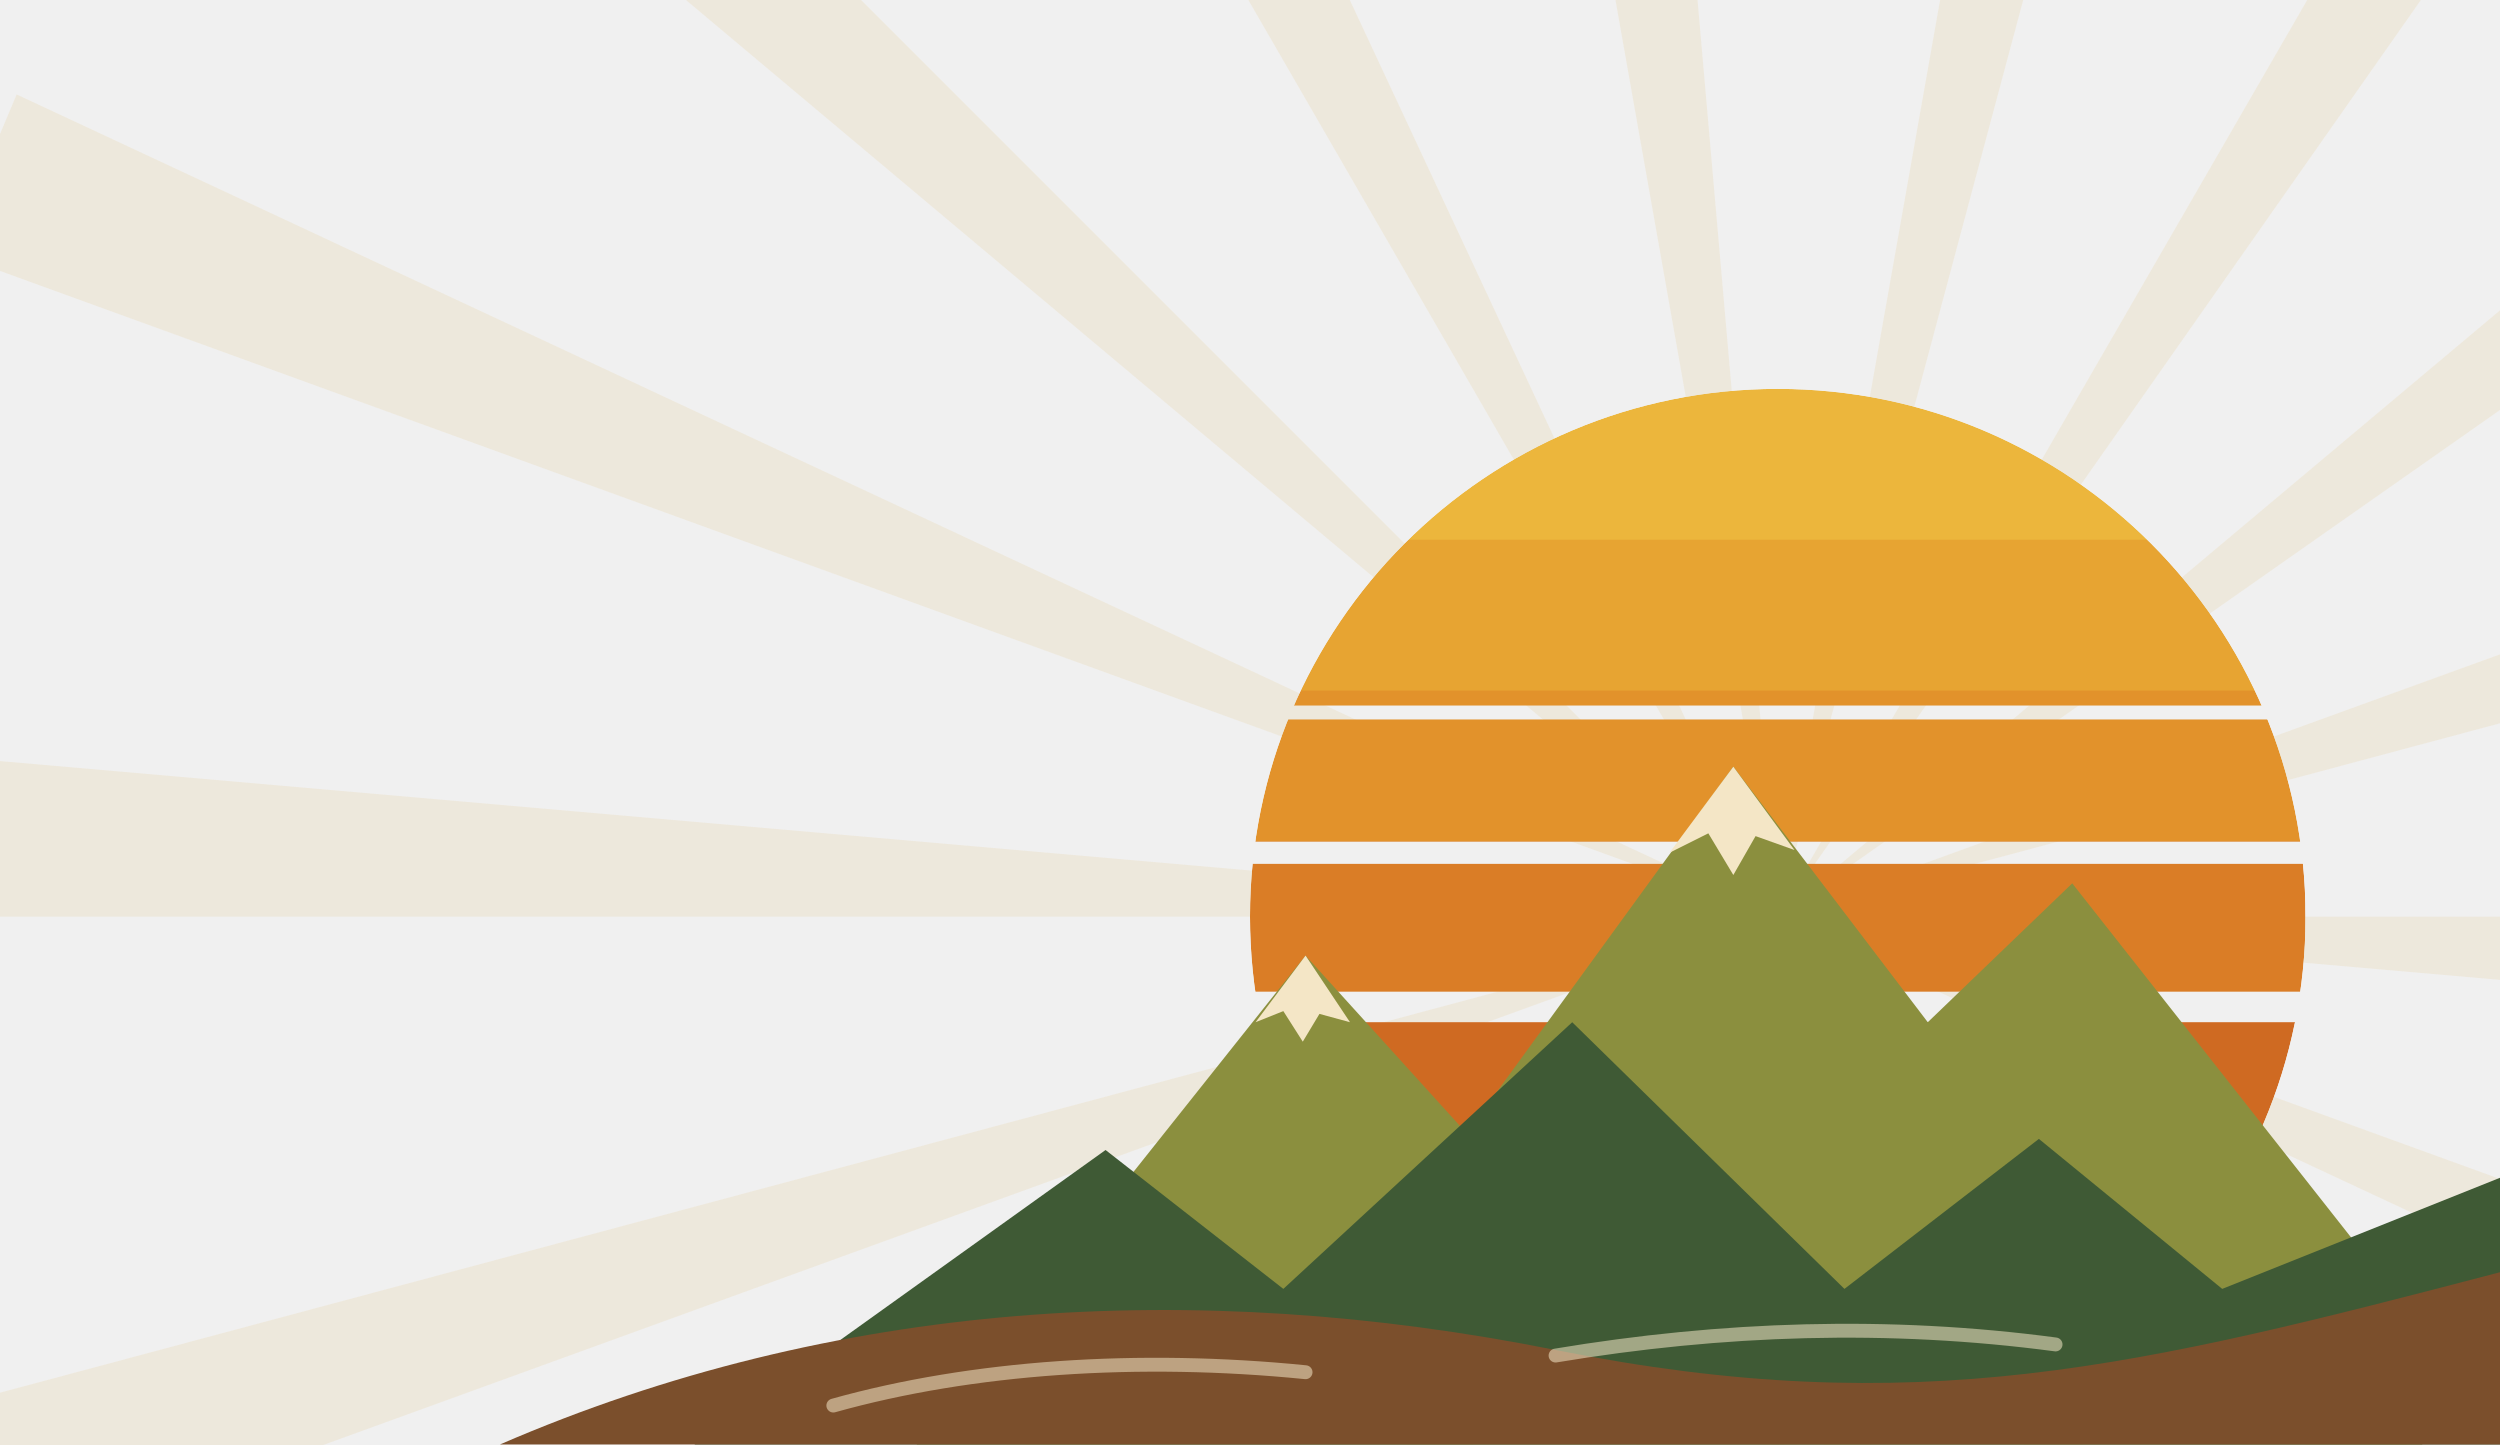
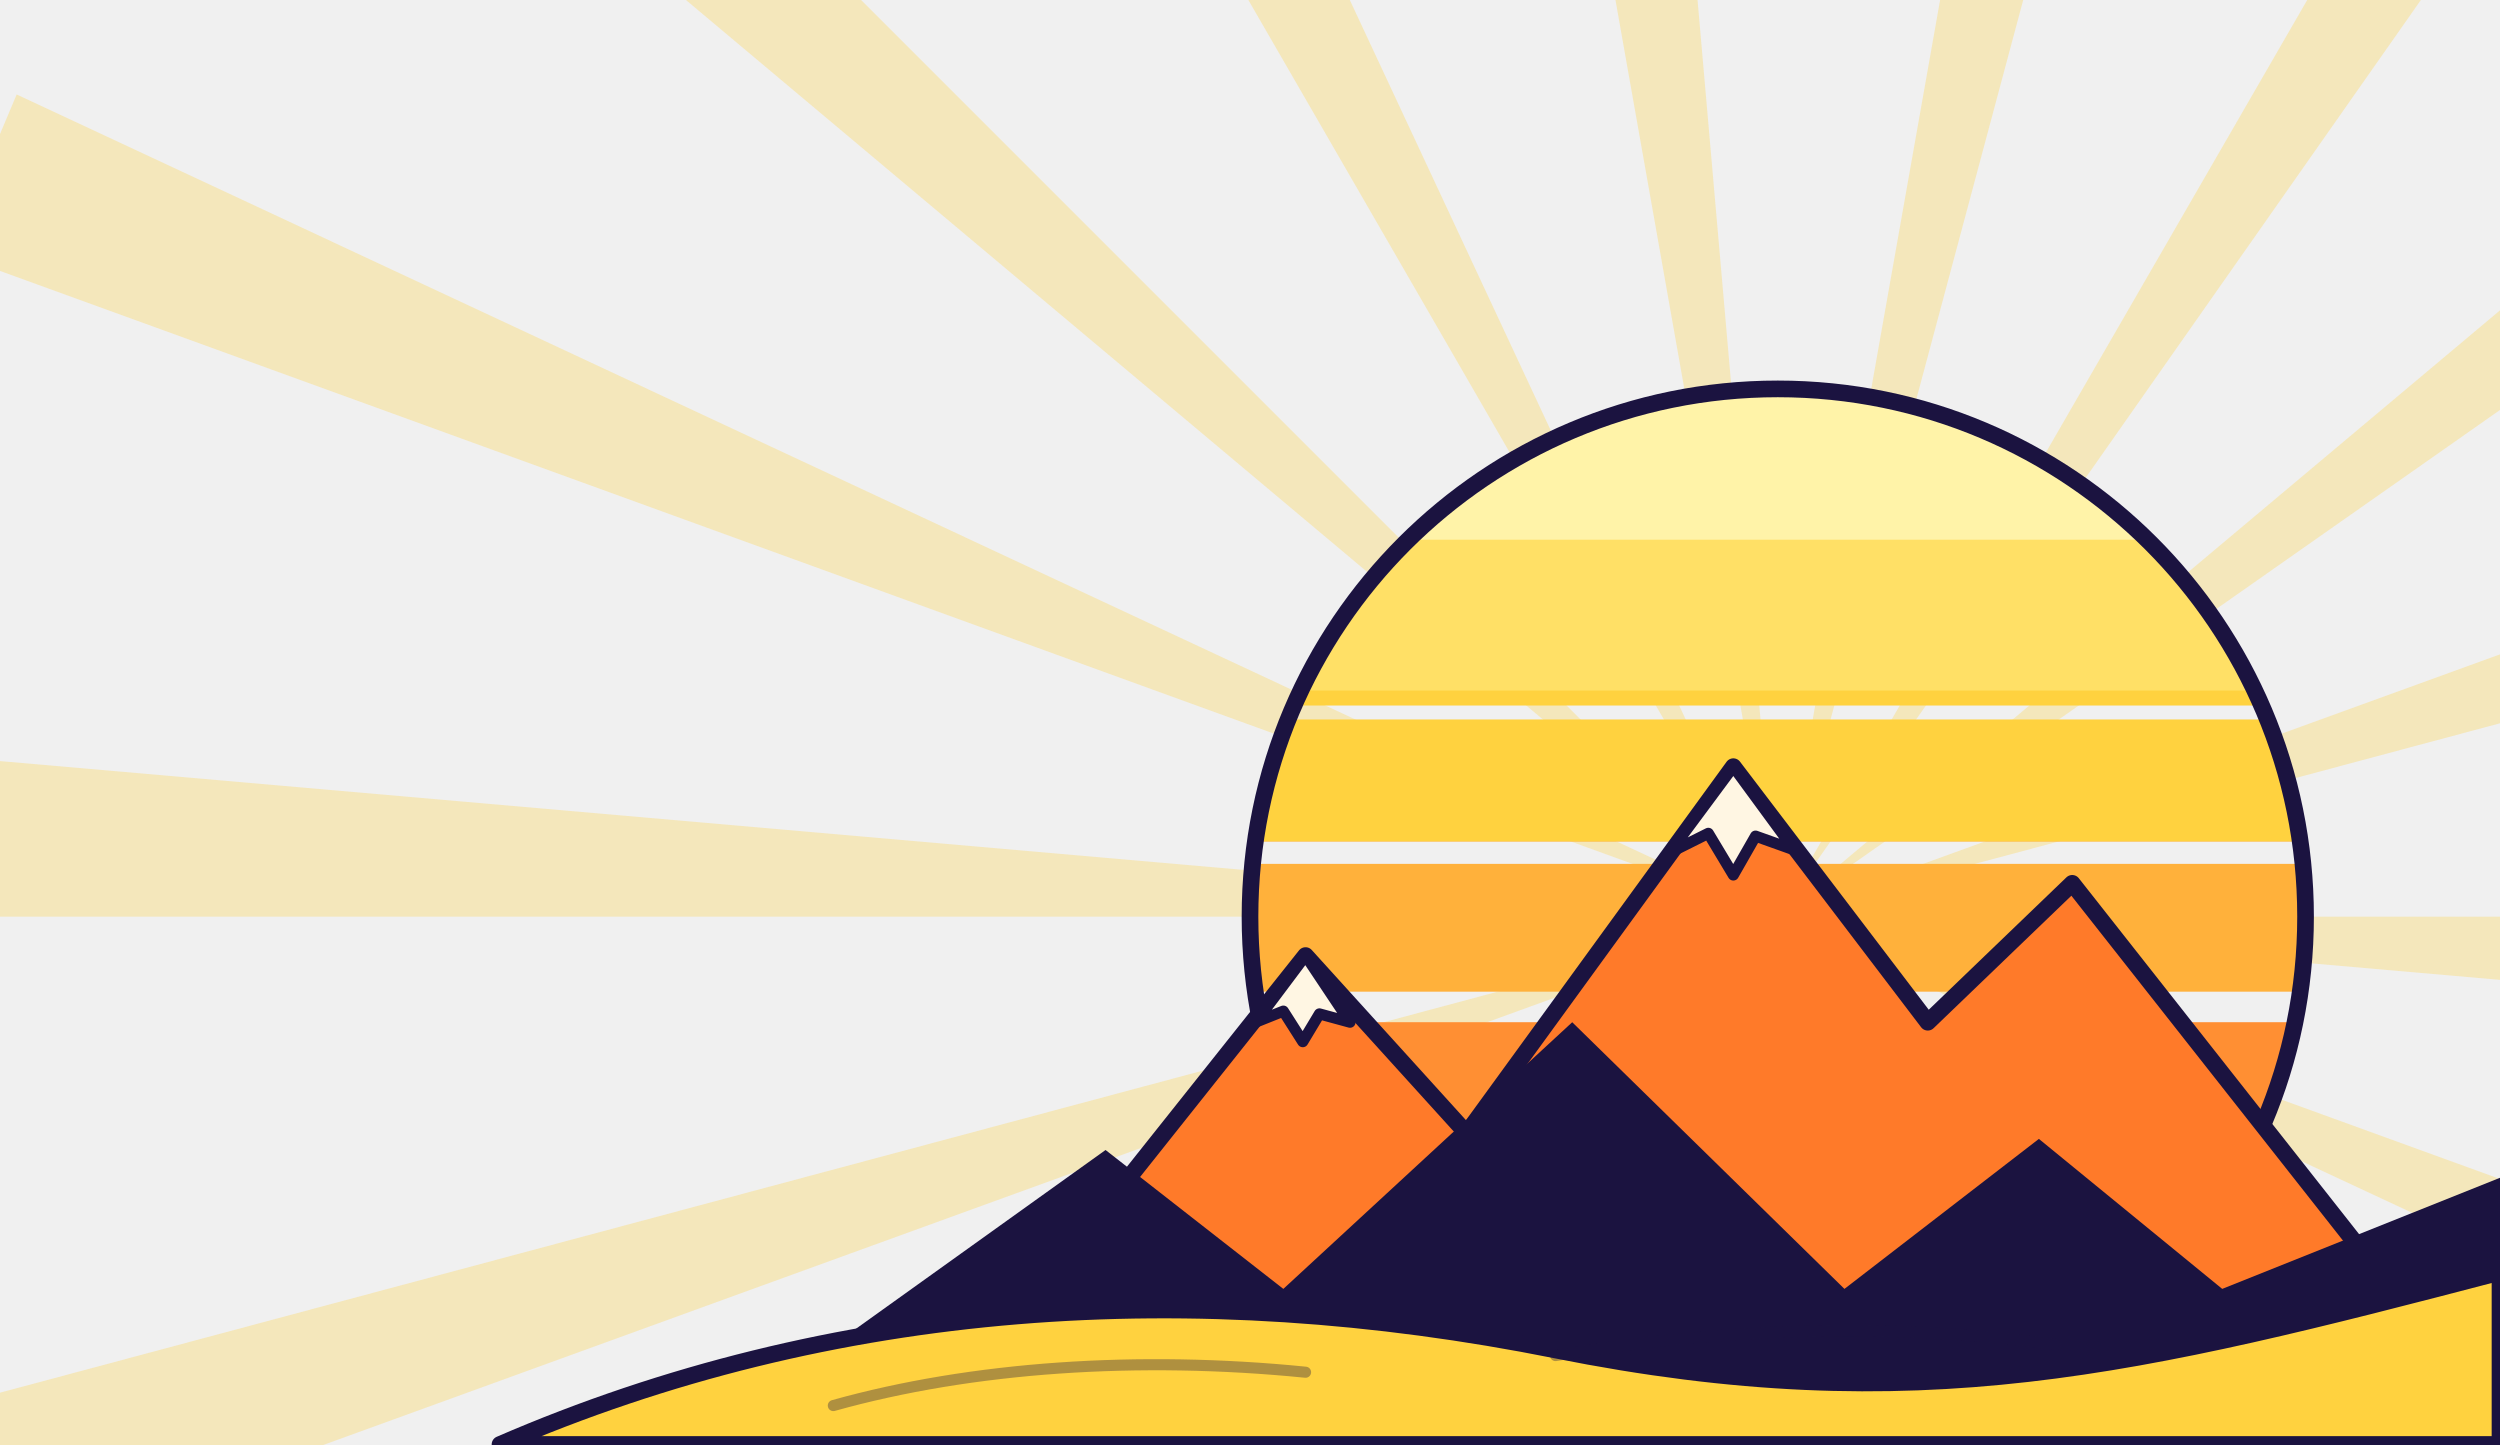
<svg xmlns="http://www.w3.org/2000/svg" viewBox="0 0 900 520">
-   <path d="M640 330L1340 330L1337 391ZM640 330L1298 569L1274 626ZM640 330L1176 780L1135 825ZM640 330L990 936L936 964ZM640 330L762 1019L701 1027ZM640 330L518 1019L459 1006ZM640 330L290 936L238 903ZM640 330L104 780L67 732ZM640 330L-18 569L-36 511ZM640 330L-60 330L-57 269ZM640 330L-18 91L6 34ZM640 330L104 -120L145 -165ZM640 330L290 -276L344 -304ZM640 330L518 -359L579 -367ZM640 330L762 -359L821 -346ZM640 330L990 -276L1042 -243ZM640 330L1176 -120L1213 -72ZM640 330L1298 91L1316 149Z" fill="#dba328" opacity="0.1" />
+   <path d="M640 330L1340 330L1337 391ZM640 330L1298 569L1274 626ZM640 330L1176 780L1135 825ZM640 330L990 936L936 964ZM640 330L762 1019L701 1027ZM640 330L518 1019L459 1006ZM640 330L290 936L238 903ZM640 330L104 780L67 732ZM640 330L-18 569L-36 511ZM640 330L-60 330L-57 269ZM640 330L-18 91L6 34ZM640 330L104 -120L145 -165ZM640 330L290 -276L344 -304ZM640 330L518 -359L579 -367ZM640 330L762 -359L821 -346ZM640 330L990 -276L1042 -243ZM640 330L1176 -120L1213 -72ZM640 330L1298 91L1316 149Z" fill="#ffd23f" opacity="0.3" />
  <defs>
    <clipPath id="ce">
      <circle cx="640" cy="330" r="190" />
    </clipPath>
    <mask id="me">
      <rect width="900" height="520" fill="#fff" />
      <g fill="#000">
        <rect x="0" y="254" width="900" height="5" />
        <rect x="0" y="303" width="900" height="8" />
        <rect x="0" y="357" width="900" height="11" />
        <rect x="0" y="414" width="900" height="14" />
        <rect x="0" y="474" width="900" height="17" />
      </g>
    </mask>
  </defs>
  <g clip-path="url(#ce)" mask="url(#me)">
-     <rect x="450" y="140.0" width="380" height="55.3" fill="#ecb63c" />
-     <rect x="450" y="194.3" width="380" height="55.3" fill="#e7a432" />
-     <rect x="450" y="248.6" width="380" height="55.3" fill="#e2922b" />
-     <rect x="450" y="302.9" width="380" height="55.3" fill="#da7d26" />
-     <rect x="450" y="357.1" width="380" height="55.3" fill="#cf6a22" />
-     <rect x="450" y="411.4" width="380" height="55.3" fill="#c65a1e" />
-     <rect x="450" y="465.7" width="380" height="55.3" fill="#b84e1b" />
+     <rect x="450" y="140.0" width="380" height="55.3" fill="#fff3a8" />
+     <rect x="450" y="194.3" width="380" height="55.3" fill="#ffe066" />
+     <rect x="450" y="248.6" width="380" height="55.3" fill="#ffd23f" />
+     <rect x="450" y="302.9" width="380" height="55.3" fill="#ffb13b" />
+     <rect x="450" y="357.1" width="380" height="55.3" fill="#ff8f33" />
+     <rect x="450" y="411.4" width="380" height="55.3" fill="#ff6450" />
+     <rect x="450" y="465.7" width="380" height="55.3" fill="#ff3d8b" />
  </g>
-   <path d="M330 520 470 344l58 64 96-132 70 92 52-50 126 160v42Z" fill="#8b8f3e" />
-   <path d="m624 276 22 30-14-5-8 14-9-15-14 7Z" fill="#f4e6c6" />
-   <path d="m470 344 16 24-11-3-6 10-7-11-10 4Z" fill="#f4e6c6" />
-   <path d="M250 520 398 414l64 50 104-96 98 96 70-54 66 54 100-40v96Z" fill="#3f5a35" />
-   <path d="M180 520c120-52 250-60 380-34s210 6 340-28v62Z" fill="#7b4f2c" />
-   <path d="M560 488c60-10 120-12 180-4M300 506c50-14 110-18 170-12" stroke="#f4e6c6" stroke-width="5" stroke-linecap="round" fill="none" opacity=".55" />
+   <circle cx="640" cy="330" r="190" fill="none" stroke="#1b1340" stroke-width="6" />
+   <path d="M330 520 470 344l58 64 96-132 70 92 52-50 126 160v42Z" fill="#ff7a29" stroke="#1b1340" stroke-width="6" stroke-linejoin="round" />
+   <path d="m624 276 22 30-14-5-8 14-9-15-14 7Z" fill="#fff6e3" stroke="#1b1340" stroke-width="4" stroke-linejoin="round" />
+   <path d="m470 344 16 24-11-3-6 10-7-11-10 4Z" fill="#fff6e3" stroke="#1b1340" stroke-width="4" stroke-linejoin="round" />
+   <path d="M250 520 398 414l64 50 104-96 98 96 70-54 66 54 100-40v96Z" fill="#1b1340" />
+   <path d="M180 520c120-52 250-60 380-34s210 6 340-28v62Z" fill="#ffd23f" stroke="#1b1340" stroke-width="6" stroke-linejoin="round" />
+   <path d="M560 488c60-10 120-12 180-4M300 506c50-14 110-18 170-12" stroke="#1b1340" stroke-width="4" stroke-linecap="round" fill="none" opacity=".35" />
</svg>
